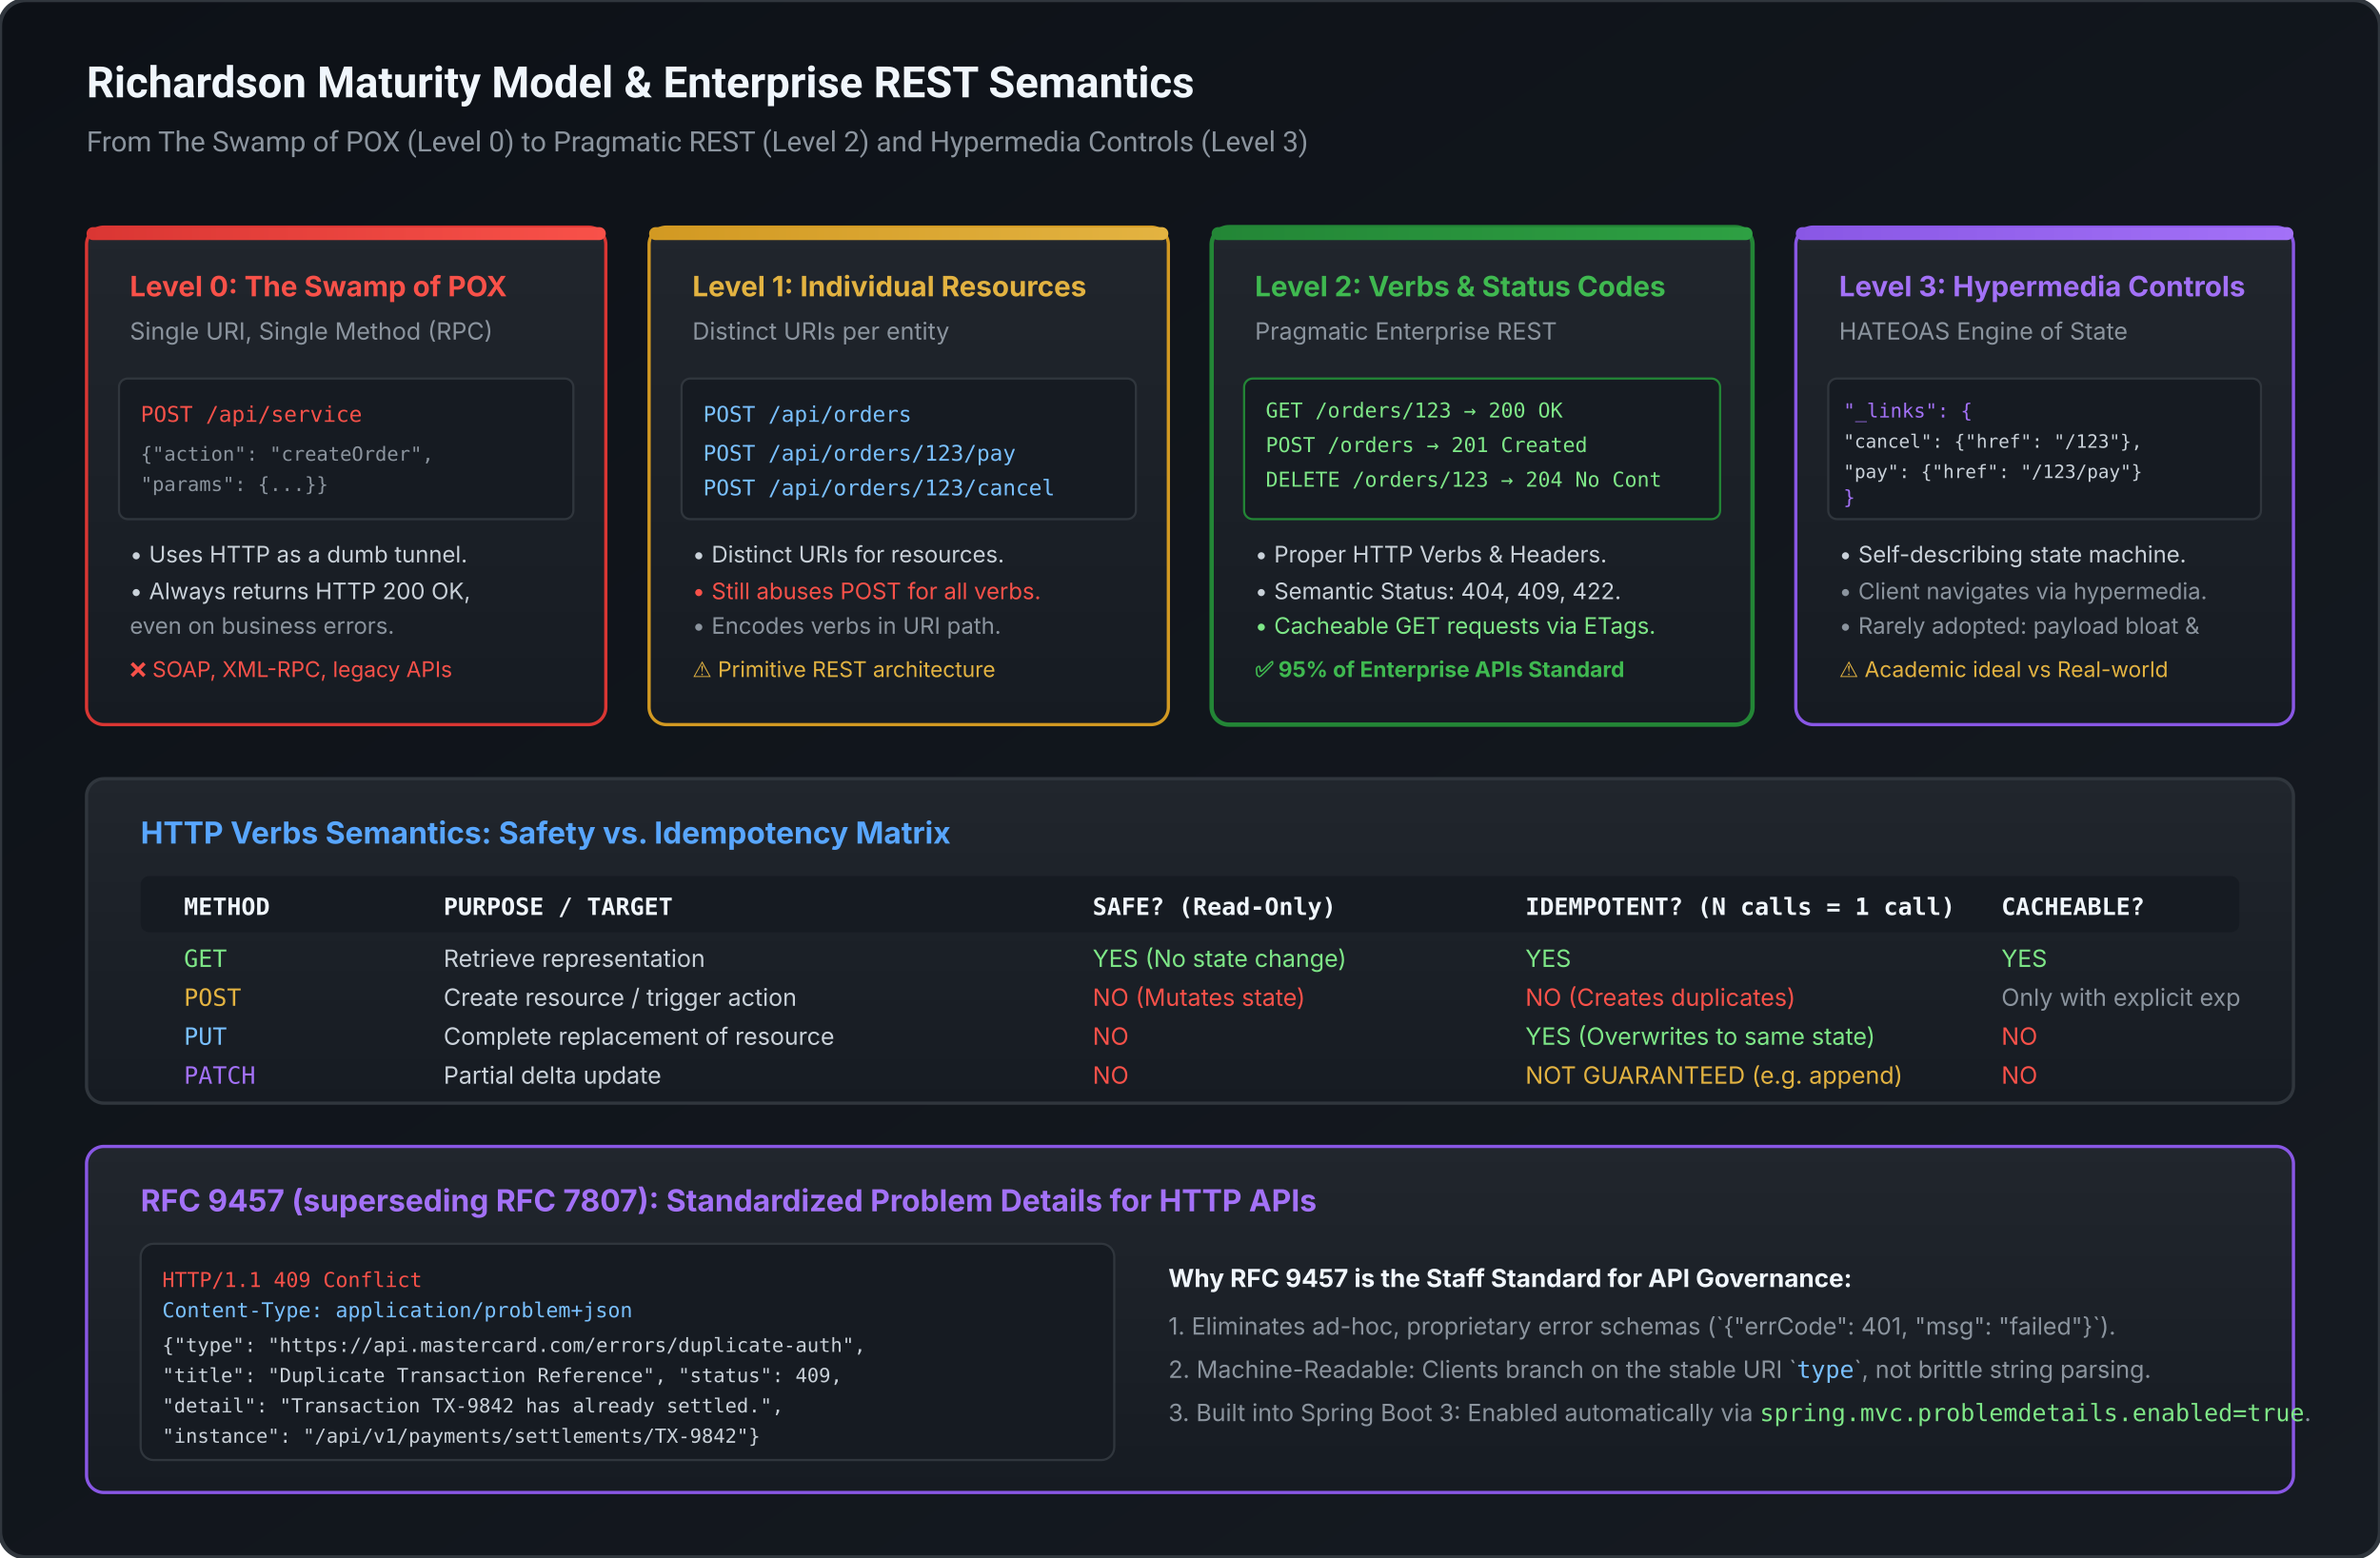
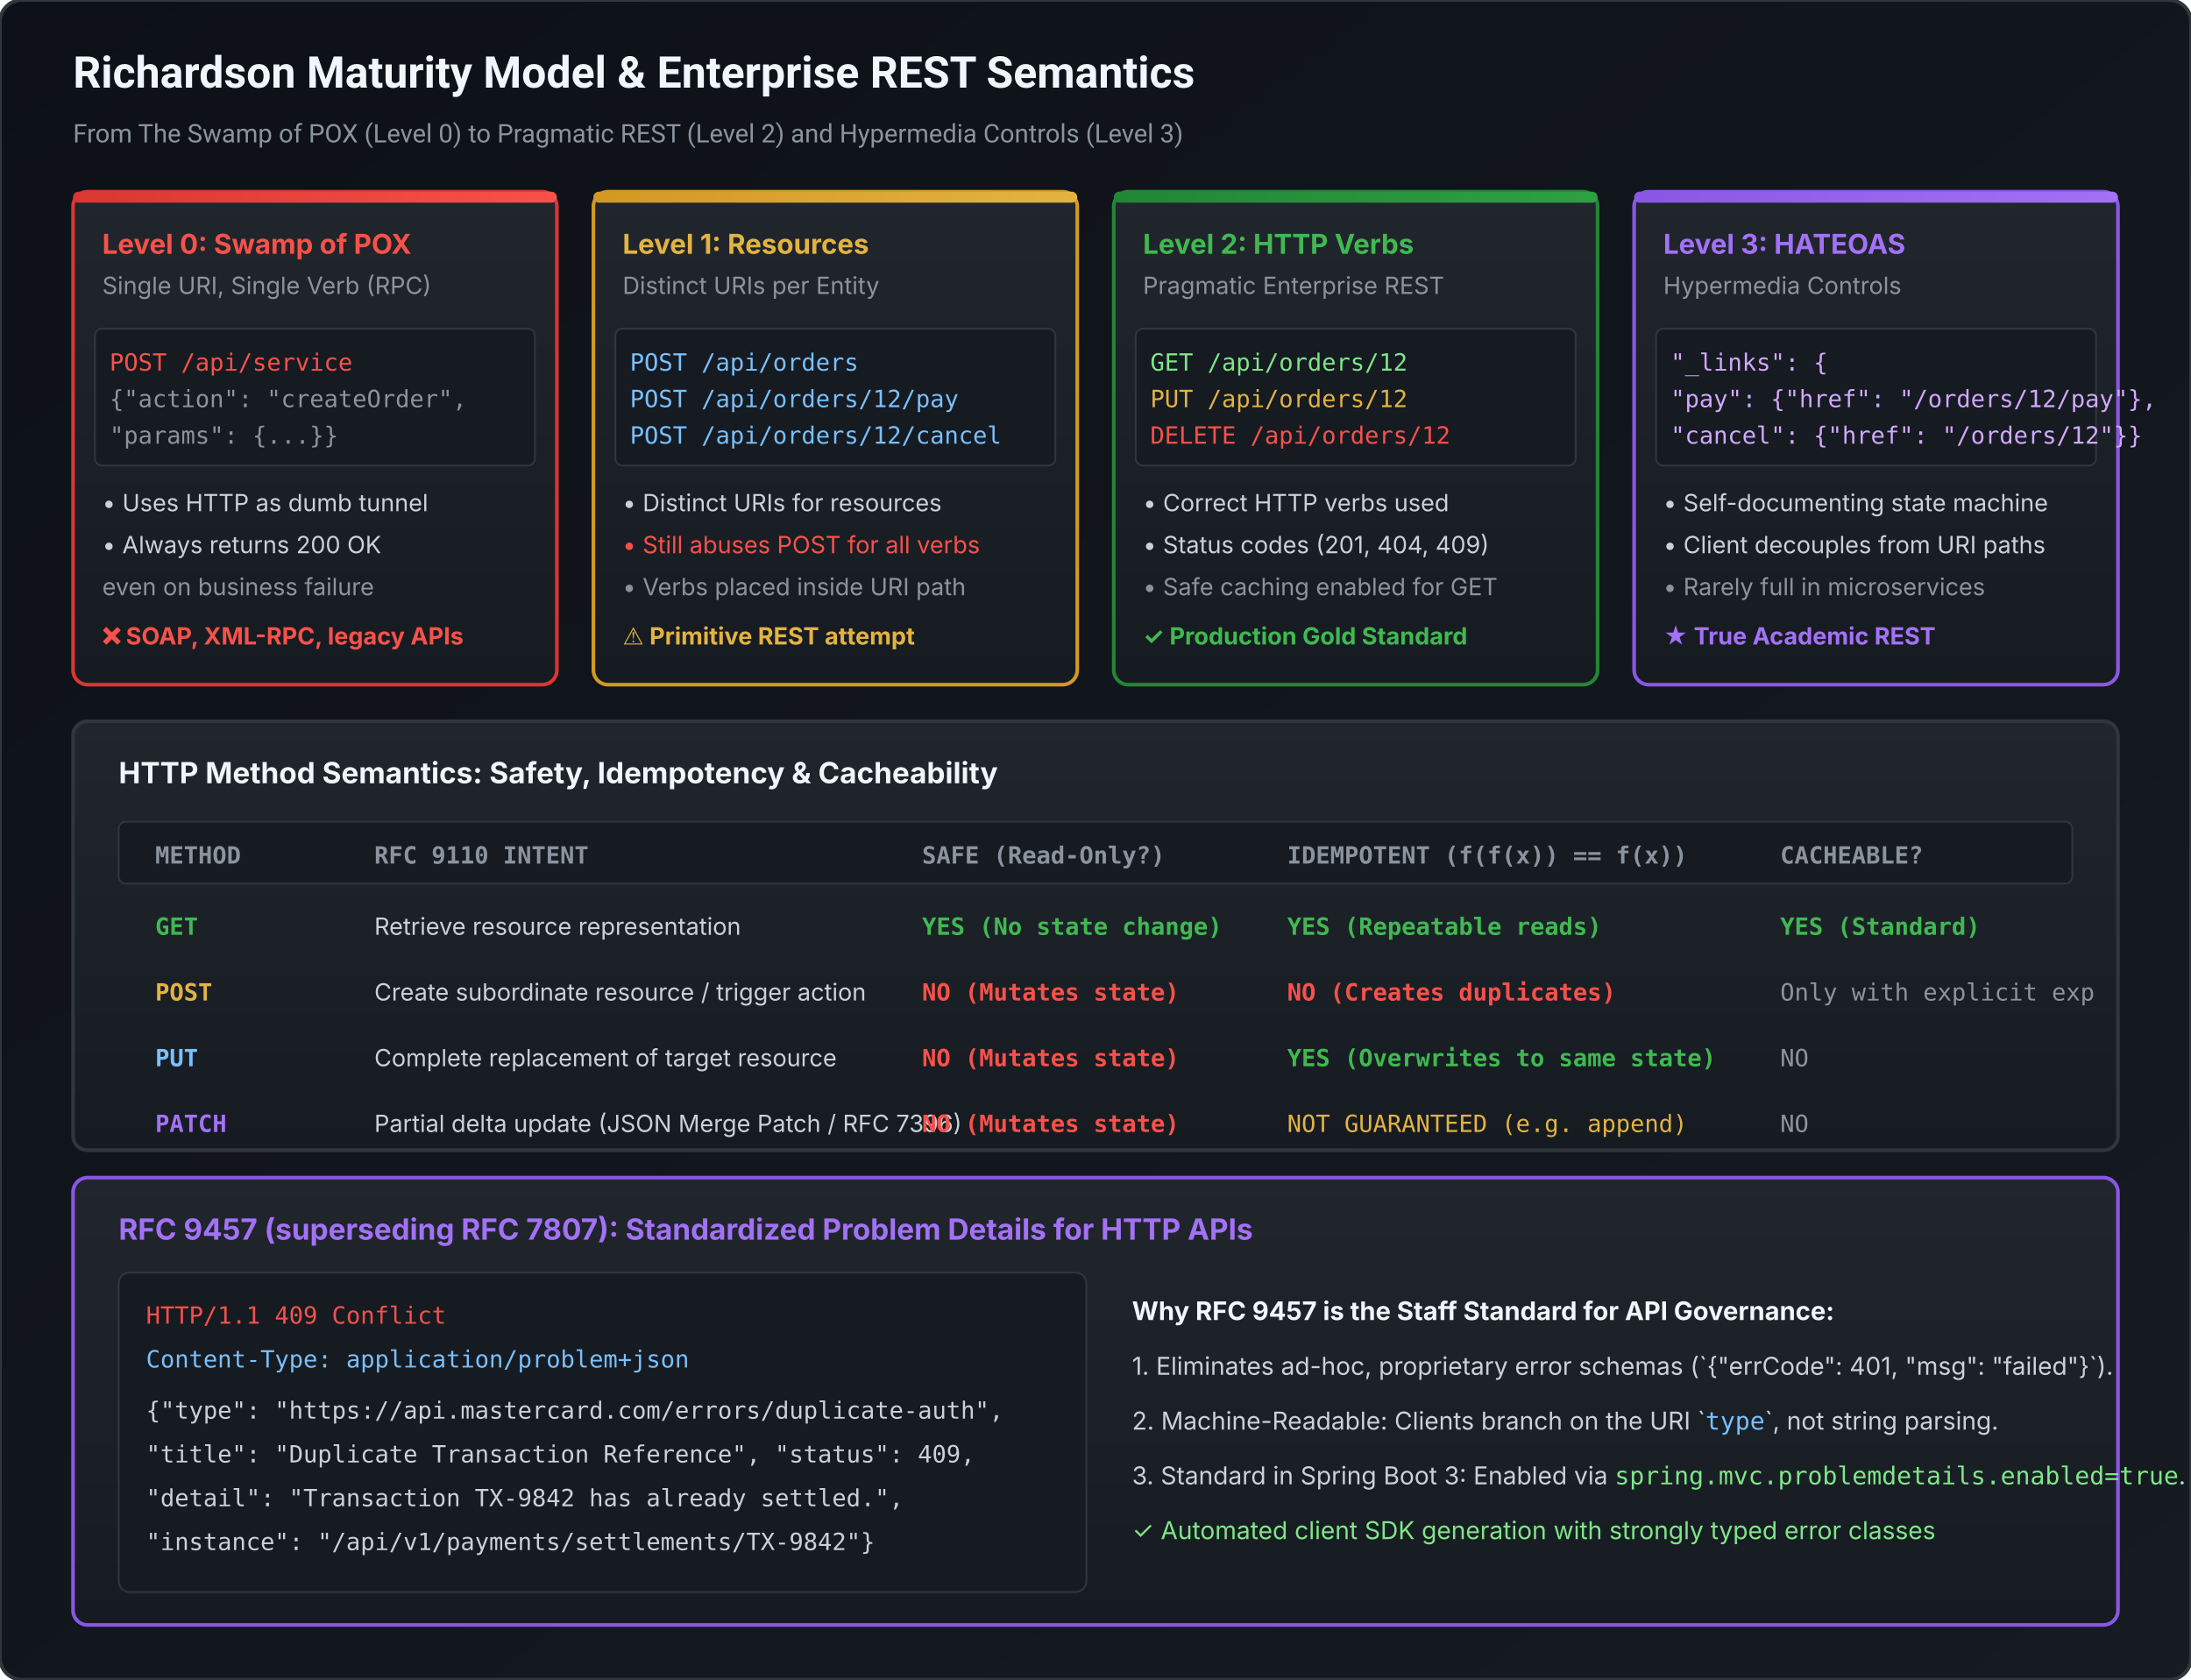
- <svg xmlns="http://www.w3.org/2000/svg" viewBox="0 0 1100 720" width="100%" height="100%">
+ <svg xmlns="http://www.w3.org/2000/svg" viewBox="0 0 1200 920" width="100%" height="100%">
  <defs>
    <linearGradient id="bgGradApi1" x1="0%" y1="0%" x2="100%" y2="100%">
      <stop offset="0%" stop-color="#0d1117" />
      <stop offset="100%" stop-color="#161b22" />
    </linearGradient>
    <linearGradient id="cardGradApi1" x1="0%" y1="0%" x2="0%" y2="100%">
      <stop offset="0%" stop-color="#21262d" />
      <stop offset="100%" stop-color="#161b22" />
    </linearGradient>
    <linearGradient id="lvl0Grad" x1="0%" y1="0%" x2="100%" y2="0%">
      <stop offset="0%" stop-color="#da3633" />
      <stop offset="100%" stop-color="#f85149" />
    </linearGradient>
    <linearGradient id="lvl1Grad" x1="0%" y1="0%" x2="100%" y2="0%">
      <stop offset="0%" stop-color="#d29922" />
      <stop offset="100%" stop-color="#e3b341" />
    </linearGradient>
    <linearGradient id="lvl2Grad" x1="0%" y1="0%" x2="100%" y2="0%">
      <stop offset="0%" stop-color="#238636" />
      <stop offset="100%" stop-color="#2ea043" />
    </linearGradient>
    <linearGradient id="lvl3Grad" x1="0%" y1="0%" x2="100%" y2="0%">
      <stop offset="0%" stop-color="#8957e5" />
      <stop offset="100%" stop-color="#a371f7" />
    </linearGradient>
  </defs>
-   <rect width="1100" height="720" fill="url(#bgGradApi1)" rx="12" stroke="#30363d" stroke-width="2" />
-   <text x="40" y="45" font-family="-apple-system, BlinkMacSystemFont, 'Segoe UI', Roboto, sans-serif" font-size="20" font-weight="700" fill="#f0f6fc">Richardson Maturity Model &amp; Enterprise REST Semantics</text>
-   <text x="40" y="70" font-family="-apple-system, BlinkMacSystemFont, 'Segoe UI', Roboto, sans-serif" font-size="13" fill="#8b949e">From The Swamp of POX (Level 0) to Pragmatic REST (Level 2) and Hypermedia Controls (Level 3)</text>
+   <rect width="1200" height="920" fill="url(#bgGradApi1)" rx="12" stroke="#30363d" stroke-width="2" />
+   <text x="40" y="48" font-family="-apple-system, BlinkMacSystemFont, 'Segoe UI', Roboto, sans-serif" font-size="24" font-weight="700" fill="#f0f6fc">Richardson Maturity Model &amp; Enterprise REST Semantics</text>
+   <text x="40" y="78" font-family="-apple-system, BlinkMacSystemFont, 'Segoe UI', Roboto, sans-serif" font-size="14" fill="#8b949e">From The Swamp of POX (Level 0) to Pragmatic REST (Level 2) and Hypermedia Controls (Level 3)</text>
  <g transform="translate(40, 105)">
    <g transform="translate(0, 0)">
-       <rect width="240" height="230" rx="8" fill="url(#cardGradApi1)" stroke="#da3633" stroke-width="1.5" />
-       <rect width="240" height="6" rx="3" fill="url(#lvl0Grad)" />
-       <text x="20" y="32" font-family="-apple-system, BlinkMacSystemFont, 'Segoe UI', sans-serif" font-size="13" font-weight="700" fill="#f85149">Level 0: The Swamp of POX</text>
-       <text x="20" y="52" font-family="-apple-system, BlinkMacSystemFont, 'Segoe UI', sans-serif" font-size="11" fill="#8b949e">Single URI, Single Method (RPC)</text>
-       <rect x="15" y="70" width="210" height="65" rx="4" fill="#161b22" stroke="#30363d" />
-       <text x="25" y="90" font-family="monospace" font-size="10" fill="#f85149">POST /api/service</text>
-       <text x="25" y="108" font-family="monospace" font-size="9" fill="#8b949e">{"action": "createOrder",</text>
-       <text x="25" y="122" font-family="monospace" font-size="9" fill="#8b949e"> "params": {...}}</text>
-       <text x="20" y="155" font-family="-apple-system, BlinkMacSystemFont, 'Segoe UI', sans-serif" font-size="10.5" fill="#c9d1d9">• Uses HTTP as a dumb tunnel.</text>
-       <text x="20" y="172" font-family="-apple-system, BlinkMacSystemFont, 'Segoe UI', sans-serif" font-size="10.5" fill="#c9d1d9">• Always returns HTTP 200 OK,</text>
-       <text x="20" y="188" font-family="-apple-system, BlinkMacSystemFont, 'Segoe UI', sans-serif" font-size="10.5" fill="#8b949e">  even on business errors.</text>
-       <text x="20" y="208" font-family="-apple-system, BlinkMacSystemFont, 'Segoe UI', sans-serif" font-size="10" fill="#f85149">❌ SOAP, XML-RPC, legacy APIs</text>
+       <rect width="265" height="270" rx="8" fill="url(#cardGradApi1)" stroke="#da3633" stroke-width="2" />
+       <rect width="265" height="6" rx="3" fill="url(#lvl0Grad)" />
+       <text x="16" y="34" font-family="-apple-system, BlinkMacSystemFont, 'Segoe UI', sans-serif" font-size="15" font-weight="700" fill="#f85149">Level 0: Swamp of POX</text>
+       <text x="16" y="56" font-family="-apple-system, BlinkMacSystemFont, 'Segoe UI', sans-serif" font-size="13" fill="#8b949e">Single URI, Single Verb (RPC)</text>
+       <rect x="12" y="75" width="241" height="75" rx="4" fill="#161b22" stroke="#30363d" />
+       <text x="20" y="98" font-family="monospace" font-size="13" fill="#f85149">POST /api/service</text>
+       <text x="20" y="118" font-family="monospace" font-size="13" fill="#8b949e">{"action": "createOrder",</text>
+       <text x="20" y="138" font-family="monospace" font-size="13" fill="#8b949e"> "params": {...}}</text>
+       <text x="16" y="175" font-family="-apple-system, BlinkMacSystemFont, sans-serif" font-size="13" fill="#c9d1d9">• Uses HTTP as dumb tunnel</text>
+       <text x="16" y="198" font-family="-apple-system, BlinkMacSystemFont, sans-serif" font-size="13" fill="#c9d1d9">• Always returns 200 OK</text>
+       <text x="16" y="221" font-family="-apple-system, BlinkMacSystemFont, sans-serif" font-size="13" fill="#8b949e">  even on business failure</text>
+       <text x="16" y="248" font-family="-apple-system, BlinkMacSystemFont, sans-serif" font-size="13" font-weight="700" fill="#f85149">❌ SOAP, XML-RPC, legacy APIs</text>
    </g>
-     <g transform="translate(260, 0)">
-       <rect width="240" height="230" rx="8" fill="url(#cardGradApi1)" stroke="#d29922" stroke-width="1.5" />
-       <rect width="240" height="6" rx="3" fill="url(#lvl1Grad)" />
-       <text x="20" y="32" font-family="-apple-system, BlinkMacSystemFont, 'Segoe UI', sans-serif" font-size="13" font-weight="700" fill="#e3b341">Level 1: Individual Resources</text>
-       <text x="20" y="52" font-family="-apple-system, BlinkMacSystemFont, 'Segoe UI', sans-serif" font-size="11" fill="#8b949e">Distinct URIs per entity</text>
-       <rect x="15" y="70" width="210" height="65" rx="4" fill="#161b22" stroke="#30363d" />
-       <text x="25" y="90" font-family="monospace" font-size="10" fill="#79c0ff">POST /api/orders</text>
-       <text x="25" y="108" font-family="monospace" font-size="10" fill="#79c0ff">POST /api/orders/123/pay</text>
-       <text x="25" y="124" font-family="monospace" font-size="10" fill="#79c0ff">POST /api/orders/123/cancel</text>
-       <text x="20" y="155" font-family="-apple-system, BlinkMacSystemFont, 'Segoe UI', sans-serif" font-size="10.5" fill="#c9d1d9">• Distinct URIs for resources.</text>
-       <text x="20" y="172" font-family="-apple-system, BlinkMacSystemFont, 'Segoe UI', sans-serif" font-size="10.5" fill="#f85149">• Still abuses POST for all verbs.</text>
-       <text x="20" y="188" font-family="-apple-system, BlinkMacSystemFont, 'Segoe UI', sans-serif" font-size="10.5" fill="#8b949e">• Encodes verbs in URI path.</text>
-       <text x="20" y="208" font-family="-apple-system, BlinkMacSystemFont, 'Segoe UI', sans-serif" font-size="10" fill="#e3b341">⚠️ Primitive REST architecture</text>
+     <g transform="translate(285, 0)">
+       <rect width="265" height="270" rx="8" fill="url(#cardGradApi1)" stroke="#d29922" stroke-width="2" />
+       <rect width="265" height="6" rx="3" fill="url(#lvl1Grad)" />
+       <text x="16" y="34" font-family="-apple-system, BlinkMacSystemFont, 'Segoe UI', sans-serif" font-size="15" font-weight="700" fill="#e3b341">Level 1: Resources</text>
+       <text x="16" y="56" font-family="-apple-system, BlinkMacSystemFont, 'Segoe UI', sans-serif" font-size="13" fill="#8b949e">Distinct URIs per Entity</text>
+       <rect x="12" y="75" width="241" height="75" rx="4" fill="#161b22" stroke="#30363d" />
+       <text x="20" y="98" font-family="monospace" font-size="13" fill="#79c0ff">POST /api/orders</text>
+       <text x="20" y="118" font-family="monospace" font-size="13" fill="#79c0ff">POST /api/orders/12/pay</text>
+       <text x="20" y="138" font-family="monospace" font-size="13" fill="#79c0ff">POST /api/orders/12/cancel</text>
+       <text x="16" y="175" font-family="-apple-system, BlinkMacSystemFont, sans-serif" font-size="13" fill="#c9d1d9">• Distinct URIs for resources</text>
+       <text x="16" y="198" font-family="-apple-system, BlinkMacSystemFont, sans-serif" font-size="13" fill="#f85149">• Still abuses POST for all verbs</text>
+       <text x="16" y="221" font-family="-apple-system, BlinkMacSystemFont, sans-serif" font-size="13" fill="#8b949e">• Verbs placed inside URI path</text>
+       <text x="16" y="248" font-family="-apple-system, BlinkMacSystemFont, sans-serif" font-size="13" font-weight="700" fill="#e3b341">⚠️ Primitive REST attempt</text>
    </g>
-     <g transform="translate(520, 0)">
-       <rect width="250" height="230" rx="8" fill="url(#cardGradApi1)" stroke="#238636" stroke-width="2" />
-       <rect width="250" height="6" rx="3" fill="url(#lvl2Grad)" />
-       <text x="20" y="32" font-family="-apple-system, BlinkMacSystemFont, 'Segoe UI', sans-serif" font-size="13" font-weight="700" fill="#3fb950">Level 2: Verbs &amp; Status Codes</text>
-       <text x="20" y="52" font-family="-apple-system, BlinkMacSystemFont, 'Segoe UI', sans-serif" font-size="11" fill="#8b949e">Pragmatic Enterprise REST</text>
-       <rect x="15" y="70" width="220" height="65" rx="4" fill="#161b22" stroke="#238636" />
-       <text x="25" y="88" font-family="monospace" font-size="9.5" fill="#7ee787">GET /orders/123 → 200 OK</text>
-       <text x="25" y="104" font-family="monospace" font-size="9.5" fill="#7ee787">POST /orders → 201 Created</text>
-       <text x="25" y="120" font-family="monospace" font-size="9.5" fill="#7ee787">DELETE /orders/123 → 204 No Cont</text>
-       <text x="20" y="155" font-family="-apple-system, BlinkMacSystemFont, 'Segoe UI', sans-serif" font-size="10.5" fill="#c9d1d9">• Proper HTTP Verbs &amp; Headers.</text>
-       <text x="20" y="172" font-family="-apple-system, BlinkMacSystemFont, 'Segoe UI', sans-serif" font-size="10.5" fill="#c9d1d9">• Semantic Status: 404, 409, 422.</text>
-       <text x="20" y="188" font-family="-apple-system, BlinkMacSystemFont, 'Segoe UI', sans-serif" font-size="10.5" fill="#7ee787">• Cacheable GET requests via ETags.</text>
-       <text x="20" y="208" font-family="-apple-system, BlinkMacSystemFont, 'Segoe UI', sans-serif" font-size="10" font-weight="700" fill="#3fb950">✅ 95% of Enterprise APIs Standard</text>
+     <g transform="translate(570, 0)">
+       <rect width="265" height="270" rx="8" fill="url(#cardGradApi1)" stroke="#238636" stroke-width="2" />
+       <rect width="265" height="6" rx="3" fill="url(#lvl2Grad)" />
+       <text x="16" y="34" font-family="-apple-system, BlinkMacSystemFont, 'Segoe UI', sans-serif" font-size="15" font-weight="700" fill="#3fb950">Level 2: HTTP Verbs</text>
+       <text x="16" y="56" font-family="-apple-system, BlinkMacSystemFont, 'Segoe UI', sans-serif" font-size="13" fill="#8b949e">Pragmatic Enterprise REST</text>
+       <rect x="12" y="75" width="241" height="75" rx="4" fill="#161b22" stroke="#30363d" />
+       <text x="20" y="98" font-family="monospace" font-size="13" fill="#7ee787">GET    /api/orders/12</text>
+       <text x="20" y="118" font-family="monospace" font-size="13" fill="#e3b341">PUT    /api/orders/12</text>
+       <text x="20" y="138" font-family="monospace" font-size="13" fill="#f85149">DELETE /api/orders/12</text>
+       <text x="16" y="175" font-family="-apple-system, BlinkMacSystemFont, sans-serif" font-size="13" fill="#c9d1d9">• Correct HTTP verbs used</text>
+       <text x="16" y="198" font-family="-apple-system, BlinkMacSystemFont, sans-serif" font-size="13" fill="#c9d1d9">• Status codes (201, 404, 409)</text>
+       <text x="16" y="221" font-family="-apple-system, BlinkMacSystemFont, sans-serif" font-size="13" fill="#8b949e">• Safe caching enabled for GET</text>
+       <text x="16" y="248" font-family="-apple-system, BlinkMacSystemFont, sans-serif" font-size="13" font-weight="700" fill="#3fb950">✓ Production Gold Standard</text>
    </g>
-     <g transform="translate(790, 0)">
-       <rect width="230" height="230" rx="8" fill="url(#cardGradApi1)" stroke="#8957e5" stroke-width="1.5" />
-       <rect width="230" height="6" rx="3" fill="url(#lvl3Grad)" />
-       <text x="20" y="32" font-family="-apple-system, BlinkMacSystemFont, 'Segoe UI', sans-serif" font-size="13" font-weight="700" fill="#a371f7">Level 3: Hypermedia Controls</text>
-       <text x="20" y="52" font-family="-apple-system, BlinkMacSystemFont, 'Segoe UI', sans-serif" font-size="11" fill="#8b949e">HATEOAS Engine of State</text>
-       <rect x="15" y="70" width="200" height="65" rx="4" fill="#161b22" stroke="#30363d" />
-       <text x="22" y="88" font-family="monospace" font-size="9" fill="#a371f7">"_links": {</text>
-       <text x="22" y="102" font-family="monospace" font-size="8.5" fill="#c9d1d9">  "cancel": {"href": "/123"},</text>
-       <text x="22" y="116" font-family="monospace" font-size="8.5" fill="#c9d1d9">  "pay": {"href": "/123/pay"}</text>
-       <text x="22" y="128" font-family="monospace" font-size="9" fill="#a371f7">}</text>
-       <text x="20" y="155" font-family="-apple-system, BlinkMacSystemFont, 'Segoe UI', sans-serif" font-size="10.5" fill="#c9d1d9">• Self-describing state machine.</text>
-       <text x="20" y="172" font-family="-apple-system, BlinkMacSystemFont, 'Segoe UI', sans-serif" font-size="10.5" fill="#8b949e">• Client navigates via hypermedia.</text>
-       <text x="20" y="188" font-family="-apple-system, BlinkMacSystemFont, 'Segoe UI', sans-serif" font-size="10.5" fill="#8b949e">• Rarely adopted: payload bloat &amp;</text>
-       <text x="20" y="208" font-family="-apple-system, BlinkMacSystemFont, 'Segoe UI', sans-serif" font-size="10" fill="#e3b341">⚠️ Academic ideal vs Real-world</text>
+     <g transform="translate(855, 0)">
+       <rect width="265" height="270" rx="8" fill="url(#cardGradApi1)" stroke="#8957e5" stroke-width="2" />
+       <rect width="265" height="6" rx="3" fill="url(#lvl3Grad)" />
+       <text x="16" y="34" font-family="-apple-system, BlinkMacSystemFont, 'Segoe UI', sans-serif" font-size="15" font-weight="700" fill="#a371f7">Level 3: HATEOAS</text>
+       <text x="16" y="56" font-family="-apple-system, BlinkMacSystemFont, 'Segoe UI', sans-serif" font-size="13" fill="#8b949e">Hypermedia Controls</text>
+       <rect x="12" y="75" width="241" height="75" rx="4" fill="#161b22" stroke="#30363d" />
+       <text x="20" y="98" font-family="monospace" font-size="13" fill="#d2a8ff">"_links": {</text>
+       <text x="20" y="118" font-family="monospace" font-size="13" fill="#d2a8ff">  "pay": {"href": "/orders/12/pay"},</text>
+       <text x="20" y="138" font-family="monospace" font-size="13" fill="#d2a8ff">  "cancel": {"href": "/orders/12"}}</text>
+       <text x="16" y="175" font-family="-apple-system, BlinkMacSystemFont, sans-serif" font-size="13" fill="#c9d1d9">• Self-documenting state machine</text>
+       <text x="16" y="198" font-family="-apple-system, BlinkMacSystemFont, sans-serif" font-size="13" fill="#c9d1d9">• Client decouples from URI paths</text>
+       <text x="16" y="221" font-family="-apple-system, BlinkMacSystemFont, sans-serif" font-size="13" fill="#8b949e">• Rarely full in microservices</text>
+       <text x="16" y="248" font-family="-apple-system, BlinkMacSystemFont, sans-serif" font-size="13" font-weight="700" fill="#a371f7">★ True Academic REST</text>
    </g>
  </g>
-   <g transform="translate(40, 360)">
-     <rect width="1020" height="150" rx="8" fill="url(#cardGradApi1)" stroke="#30363d" stroke-width="1.5" />
-     <text x="25" y="30" font-family="-apple-system, BlinkMacSystemFont, 'Segoe UI', sans-serif" font-size="14" font-weight="700" fill="#58a6ff">HTTP Verbs Semantics: Safety vs. Idempotency Matrix</text>
-     <g transform="translate(25, 45)">
-       <rect width="970" height="26" fill="#161b22" rx="4" />
-       <text x="20" y="18" font-family="monospace" font-size="11" font-weight="700" fill="#f0f6fc">METHOD</text>
-       <text x="140" y="18" font-family="monospace" font-size="11" font-weight="700" fill="#f0f6fc">PURPOSE / TARGET</text>
-       <text x="440" y="18" font-family="monospace" font-size="11" font-weight="700" fill="#f0f6fc">SAFE? (Read-Only)</text>
-       <text x="640" y="18" font-family="monospace" font-size="11" font-weight="700" fill="#f0f6fc">IDEMPOTENT? (N calls = 1 call)</text>
-       <text x="860" y="18" font-family="monospace" font-size="11" font-weight="700" fill="#f0f6fc">CACHEABLE?</text>
-       <text x="20" y="42" font-family="monospace" font-size="11" fill="#7ee787">GET</text>
-       <text x="140" y="42" font-family="-apple-system, BlinkMacSystemFont, 'Segoe UI', sans-serif" font-size="11" fill="#c9d1d9">Retrieve representation</text>
-       <text x="440" y="42" font-family="-apple-system, BlinkMacSystemFont, 'Segoe UI', sans-serif" font-size="11" fill="#7ee787">YES (No state change)</text>
-       <text x="640" y="42" font-family="-apple-system, BlinkMacSystemFont, 'Segoe UI', sans-serif" font-size="11" fill="#7ee787">YES</text>
-       <text x="860" y="42" font-family="-apple-system, BlinkMacSystemFont, 'Segoe UI', sans-serif" font-size="11" fill="#7ee787">YES</text>
-       <text x="20" y="60" font-family="monospace" font-size="11" fill="#e3b341">POST</text>
-       <text x="140" y="60" font-family="-apple-system, BlinkMacSystemFont, 'Segoe UI', sans-serif" font-size="11" fill="#c9d1d9">Create resource / trigger action</text>
-       <text x="440" y="60" font-family="-apple-system, BlinkMacSystemFont, 'Segoe UI', sans-serif" font-size="11" fill="#f85149">NO (Mutates state)</text>
-       <text x="640" y="60" font-family="-apple-system, BlinkMacSystemFont, 'Segoe UI', sans-serif" font-size="11" fill="#f85149">NO (Creates duplicates)</text>
-       <text x="860" y="60" font-family="-apple-system, BlinkMacSystemFont, 'Segoe UI', sans-serif" font-size="11" fill="#8b949e">Only with explicit exp</text>
-       <text x="20" y="78" font-family="monospace" font-size="11" fill="#79c0ff">PUT</text>
-       <text x="140" y="78" font-family="-apple-system, BlinkMacSystemFont, 'Segoe UI', sans-serif" font-size="11" fill="#c9d1d9">Complete replacement of resource</text>
-       <text x="440" y="78" font-family="-apple-system, BlinkMacSystemFont, 'Segoe UI', sans-serif" font-size="11" fill="#f85149">NO</text>
-       <text x="640" y="78" font-family="-apple-system, BlinkMacSystemFont, 'Segoe UI', sans-serif" font-size="11" fill="#7ee787">YES (Overwrites to same state)</text>
-       <text x="860" y="78" font-family="-apple-system, BlinkMacSystemFont, 'Segoe UI', sans-serif" font-size="11" fill="#f85149">NO</text>
-       <text x="20" y="96" font-family="monospace" font-size="11" fill="#a371f7">PATCH</text>
-       <text x="140" y="96" font-family="-apple-system, BlinkMacSystemFont, 'Segoe UI', sans-serif" font-size="11" fill="#c9d1d9">Partial delta update</text>
-       <text x="440" y="96" font-family="-apple-system, BlinkMacSystemFont, 'Segoe UI', sans-serif" font-size="11" fill="#f85149">NO</text>
-       <text x="640" y="96" font-family="-apple-system, BlinkMacSystemFont, 'Segoe UI', sans-serif" font-size="11" fill="#e3b341">NOT GUARANTEED (e.g. append)</text>
-       <text x="860" y="96" font-family="-apple-system, BlinkMacSystemFont, 'Segoe UI', sans-serif" font-size="11" fill="#f85149">NO</text>
+   <g transform="translate(40, 395)">
+     <rect width="1120" height="235" rx="8" fill="url(#cardGradApi1)" stroke="#30363d" stroke-width="2" />
+     <text x="25" y="34" font-family="-apple-system, BlinkMacSystemFont, 'Segoe UI', sans-serif" font-size="16" font-weight="700" fill="#f0f6fc">HTTP Method Semantics: Safety, Idempotency &amp; Cacheability</text>
+     <g transform="translate(25, 55)">
+       <rect width="1070" height="34" rx="4" fill="#161b22" stroke="#30363d" />
+       <text x="20" y="23" font-family="monospace" font-size="13" font-weight="700" fill="#8b949e">METHOD</text>
+       <text x="140" y="23" font-family="monospace" font-size="13" font-weight="700" fill="#8b949e">RFC 9110 INTENT</text>
+       <text x="440" y="23" font-family="monospace" font-size="13" font-weight="700" fill="#8b949e">SAFE (Read-Only?)</text>
+       <text x="640" y="23" font-family="monospace" font-size="13" font-weight="700" fill="#8b949e">IDEMPOTENT (f(f(x)) == f(x))</text>
+       <text x="910" y="23" font-family="monospace" font-size="13" font-weight="700" fill="#8b949e">CACHEABLE?</text>
+       <g transform="translate(0, 42)">
+         <text x="20" y="20" font-family="monospace" font-size="13" font-weight="700" fill="#3fb950">GET</text>
+         <text x="140" y="20" font-family="-apple-system, BlinkMacSystemFont, sans-serif" font-size="13" fill="#c9d1d9">Retrieve resource representation</text>
+         <text x="440" y="20" font-family="monospace" font-size="13" font-weight="700" fill="#3fb950">YES (No state change)</text>
+         <text x="640" y="20" font-family="monospace" font-size="13" font-weight="700" fill="#3fb950">YES (Repeatable reads)</text>
+         <text x="910" y="20" font-family="monospace" font-size="13" font-weight="700" fill="#3fb950">YES (Standard)</text>
+       </g>
+       <g transform="translate(0, 78)">
+         <text x="20" y="20" font-family="monospace" font-size="13" font-weight="700" fill="#e3b341">POST</text>
+         <text x="140" y="20" font-family="-apple-system, BlinkMacSystemFont, sans-serif" font-size="13" fill="#c9d1d9">Create subordinate resource / trigger action</text>
+         <text x="440" y="20" font-family="monospace" font-size="13" font-weight="700" fill="#f85149">NO (Mutates state)</text>
+         <text x="640" y="20" font-family="monospace" font-size="13" font-weight="700" fill="#f85149">NO (Creates duplicates)</text>
+         <text x="910" y="20" font-family="monospace" font-size="13" fill="#8b949e">Only with explicit exp</text>
+       </g>
+       <g transform="translate(0, 114)">
+         <text x="20" y="20" font-family="monospace" font-size="13" font-weight="700" fill="#79c0ff">PUT</text>
+         <text x="140" y="20" font-family="-apple-system, BlinkMacSystemFont, sans-serif" font-size="13" fill="#c9d1d9">Complete replacement of target resource</text>
+         <text x="440" y="20" font-family="monospace" font-size="13" font-weight="700" fill="#f85149">NO (Mutates state)</text>
+         <text x="640" y="20" font-family="monospace" font-size="13" font-weight="700" fill="#3fb950">YES (Overwrites to same state)</text>
+         <text x="910" y="20" font-family="monospace" font-size="13" fill="#8b949e">NO</text>
+       </g>
+       <g transform="translate(0, 150)">
+         <text x="20" y="20" font-family="monospace" font-size="13" font-weight="700" fill="#a371f7">PATCH</text>
+         <text x="140" y="20" font-family="-apple-system, BlinkMacSystemFont, sans-serif" font-size="13" fill="#c9d1d9">Partial delta update (JSON Merge Patch / RFC 7396)</text>
+         <text x="440" y="20" font-family="monospace" font-size="13" font-weight="700" fill="#f85149">NO (Mutates state)</text>
+         <text x="640" y="20" font-family="monospace" font-size="13" fill="#e3b341">NOT GUARANTEED (e.g. append)</text>
+         <text x="910" y="20" font-family="monospace" font-size="13" fill="#8b949e">NO</text>
+       </g>
    </g>
  </g>
-   <g transform="translate(40, 530)">
-     <rect width="1020" height="160" rx="8" fill="url(#cardGradApi1)" stroke="#8957e5" stroke-width="1.5" />
-     <text x="25" y="30" font-family="-apple-system, BlinkMacSystemFont, 'Segoe UI', sans-serif" font-size="14" font-weight="700" fill="#a371f7">RFC 9457 (superseding RFC 7807): Standardized Problem Details for HTTP APIs</text>
-     <rect x="25" y="45" width="450" height="100" rx="6" fill="#161b22" stroke="#30363d" />
-     <text x="35" y="65" font-family="monospace" font-size="9.5" fill="#f85149">HTTP/1.1 409 Conflict</text>
-     <text x="35" y="79" font-family="monospace" font-size="9.5" fill="#79c0ff">Content-Type: application/problem+json</text>
-     <text x="35" y="95" font-family="monospace" font-size="9" fill="#c9d1d9">{"type": "https://api.mastercard.com/errors/duplicate-auth",</text>
-     <text x="35" y="109" font-family="monospace" font-size="9" fill="#c9d1d9"> "title": "Duplicate Transaction Reference", "status": 409,</text>
-     <text x="35" y="123" font-family="monospace" font-size="9" fill="#c9d1d9"> "detail": "Transaction TX-9842 has already settled.",</text>
-     <text x="35" y="137" font-family="monospace" font-size="9" fill="#c9d1d9"> "instance": "/api/v1/payments/settlements/TX-9842"}</text>
-     <g transform="translate(500, 45)">
-       <text x="0" y="20" font-family="-apple-system, BlinkMacSystemFont, 'Segoe UI', sans-serif" font-size="11.5" font-weight="700" fill="#f0f6fc">Why RFC 9457 is the Staff Standard for API Governance:</text>
-       <text x="0" y="42" font-family="-apple-system, BlinkMacSystemFont, 'Segoe UI', sans-serif" font-size="11" fill="#8b949e">1. Eliminates ad-hoc, proprietary error schemas (`{"errCode": 401, "msg": "failed"}`).</text>
-       <text x="0" y="62" font-family="-apple-system, BlinkMacSystemFont, 'Segoe UI', sans-serif" font-size="11" fill="#8b949e">2. Machine-Readable: Clients branch on the stable URI `<tspan fill="#79c0ff" font-family="monospace">type</tspan>`, not brittle string parsing.</text>
-       <text x="0" y="82" font-family="-apple-system, BlinkMacSystemFont, 'Segoe UI', sans-serif" font-size="11" fill="#8b949e">3. Built into Spring Boot 3: Enabled automatically via <tspan fill="#7ee787" font-family="monospace">spring.mvc.problemdetails.enabled=true</tspan>.</text>
+   <g transform="translate(40, 645)">
+     <rect width="1120" height="245" rx="8" fill="url(#cardGradApi1)" stroke="#8957e5" stroke-width="2" />
+     <text x="25" y="34" font-family="-apple-system, BlinkMacSystemFont, 'Segoe UI', sans-serif" font-size="16" font-weight="700" fill="#a371f7">RFC 9457 (superseding RFC 7807): Standardized Problem Details for HTTP APIs</text>
+     <rect x="25" y="52" width="530" height="175" rx="6" fill="#161b22" stroke="#30363d" />
+     <text x="40" y="80" font-family="monospace" font-size="13" fill="#f85149">HTTP/1.1 409 Conflict</text>
+     <text x="40" y="104" font-family="monospace" font-size="13" fill="#79c0ff">Content-Type: application/problem+json</text>
+     <text x="40" y="132" font-family="monospace" font-size="13" fill="#c9d1d9">{"type": "https://api.mastercard.com/errors/duplicate-auth",</text>
+     <text x="40" y="156" font-family="monospace" font-size="13" fill="#c9d1d9"> "title": "Duplicate Transaction Reference", "status": 409,</text>
+     <text x="40" y="180" font-family="monospace" font-size="13" fill="#c9d1d9"> "detail": "Transaction TX-9842 has already settled.",</text>
+     <text x="40" y="204" font-family="monospace" font-size="13" fill="#c9d1d9"> "instance": "/api/v1/payments/settlements/TX-9842"}</text>
+     <g transform="translate(580, 52)">
+       <text x="0" y="26" font-family="-apple-system, BlinkMacSystemFont, 'Segoe UI', sans-serif" font-size="14" font-weight="700" fill="#f0f6fc">Why RFC 9457 is the Staff Standard for API Governance:</text>
+       <text x="0" y="56" font-family="-apple-system, BlinkMacSystemFont, 'Segoe UI', sans-serif" font-size="13.5" fill="#c9d1d9">1. Eliminates ad-hoc, proprietary error schemas (`{"errCode": 401, "msg": "failed"}`).</text>
+       <text x="0" y="86" font-family="-apple-system, BlinkMacSystemFont, 'Segoe UI', sans-serif" font-size="13.5" fill="#c9d1d9">2. Machine-Readable: Clients branch on the URI `<tspan fill="#79c0ff" font-family="monospace">type</tspan>`, not string parsing.</text>
+       <text x="0" y="116" font-family="-apple-system, BlinkMacSystemFont, 'Segoe UI', sans-serif" font-size="13.5" fill="#c9d1d9">3. Standard in Spring Boot 3: Enabled via <tspan fill="#7ee787" font-family="monospace">spring.mvc.problemdetails.enabled=true</tspan>.</text>
+       <text x="0" y="146" font-family="-apple-system, BlinkMacSystemFont, 'Segoe UI', sans-serif" font-size="13.5" fill="#7ee787">✓ Automated client SDK generation with strongly typed error classes</text>
    </g>
  </g>
</svg>
